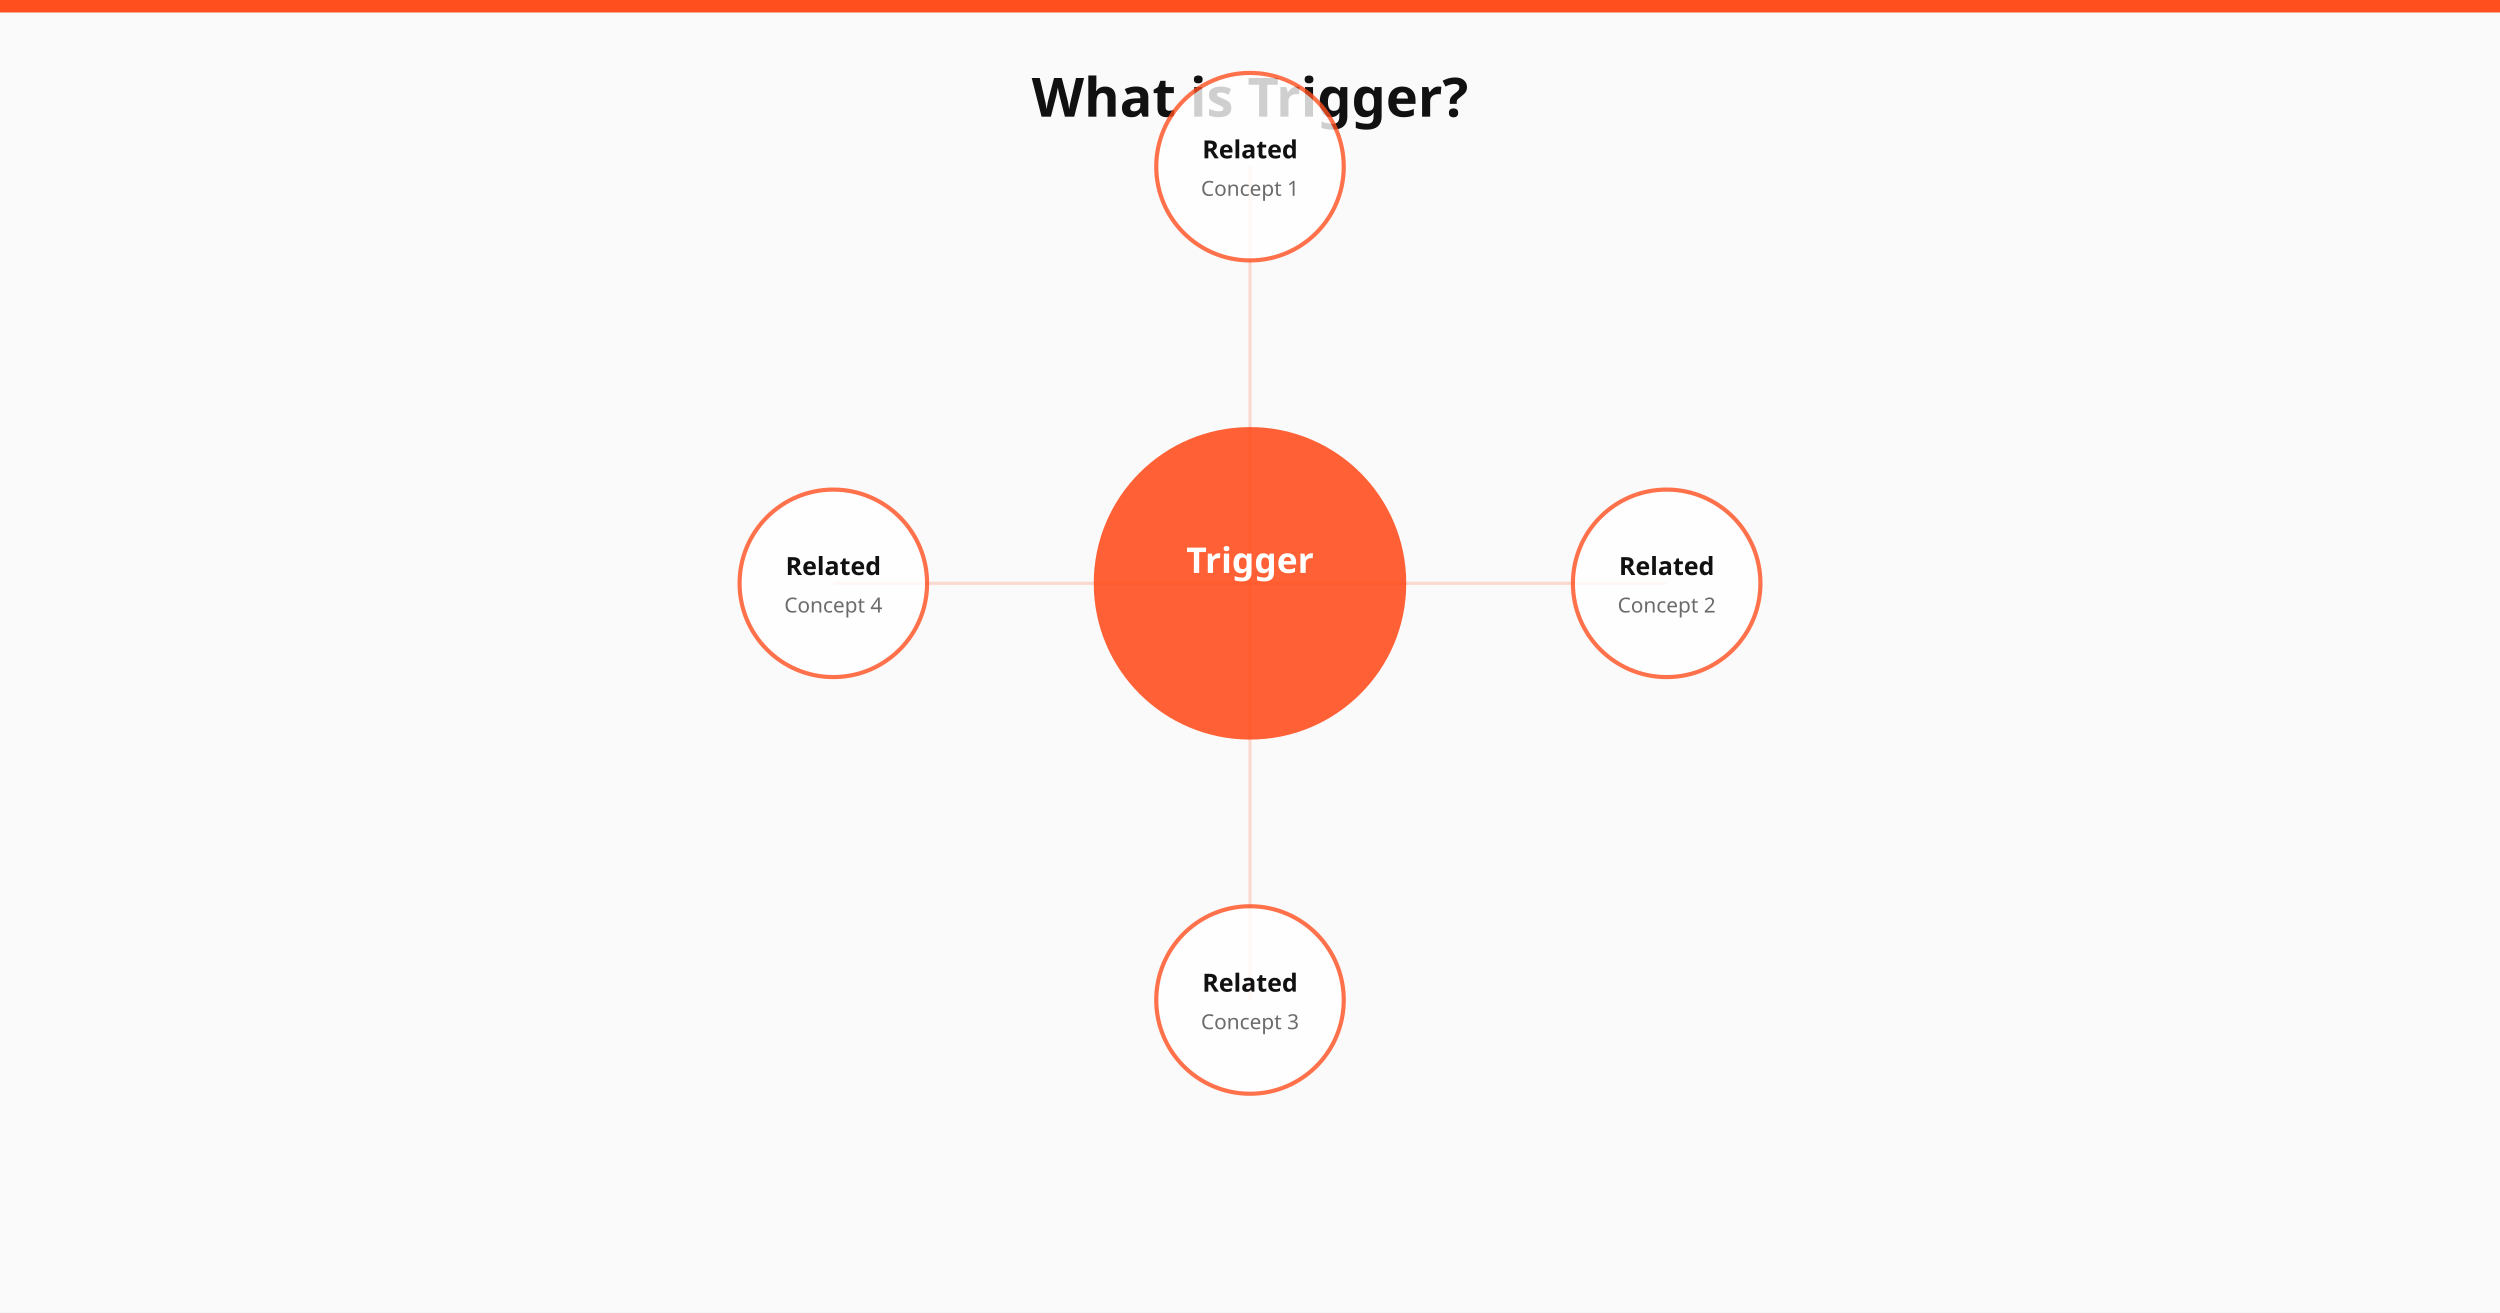
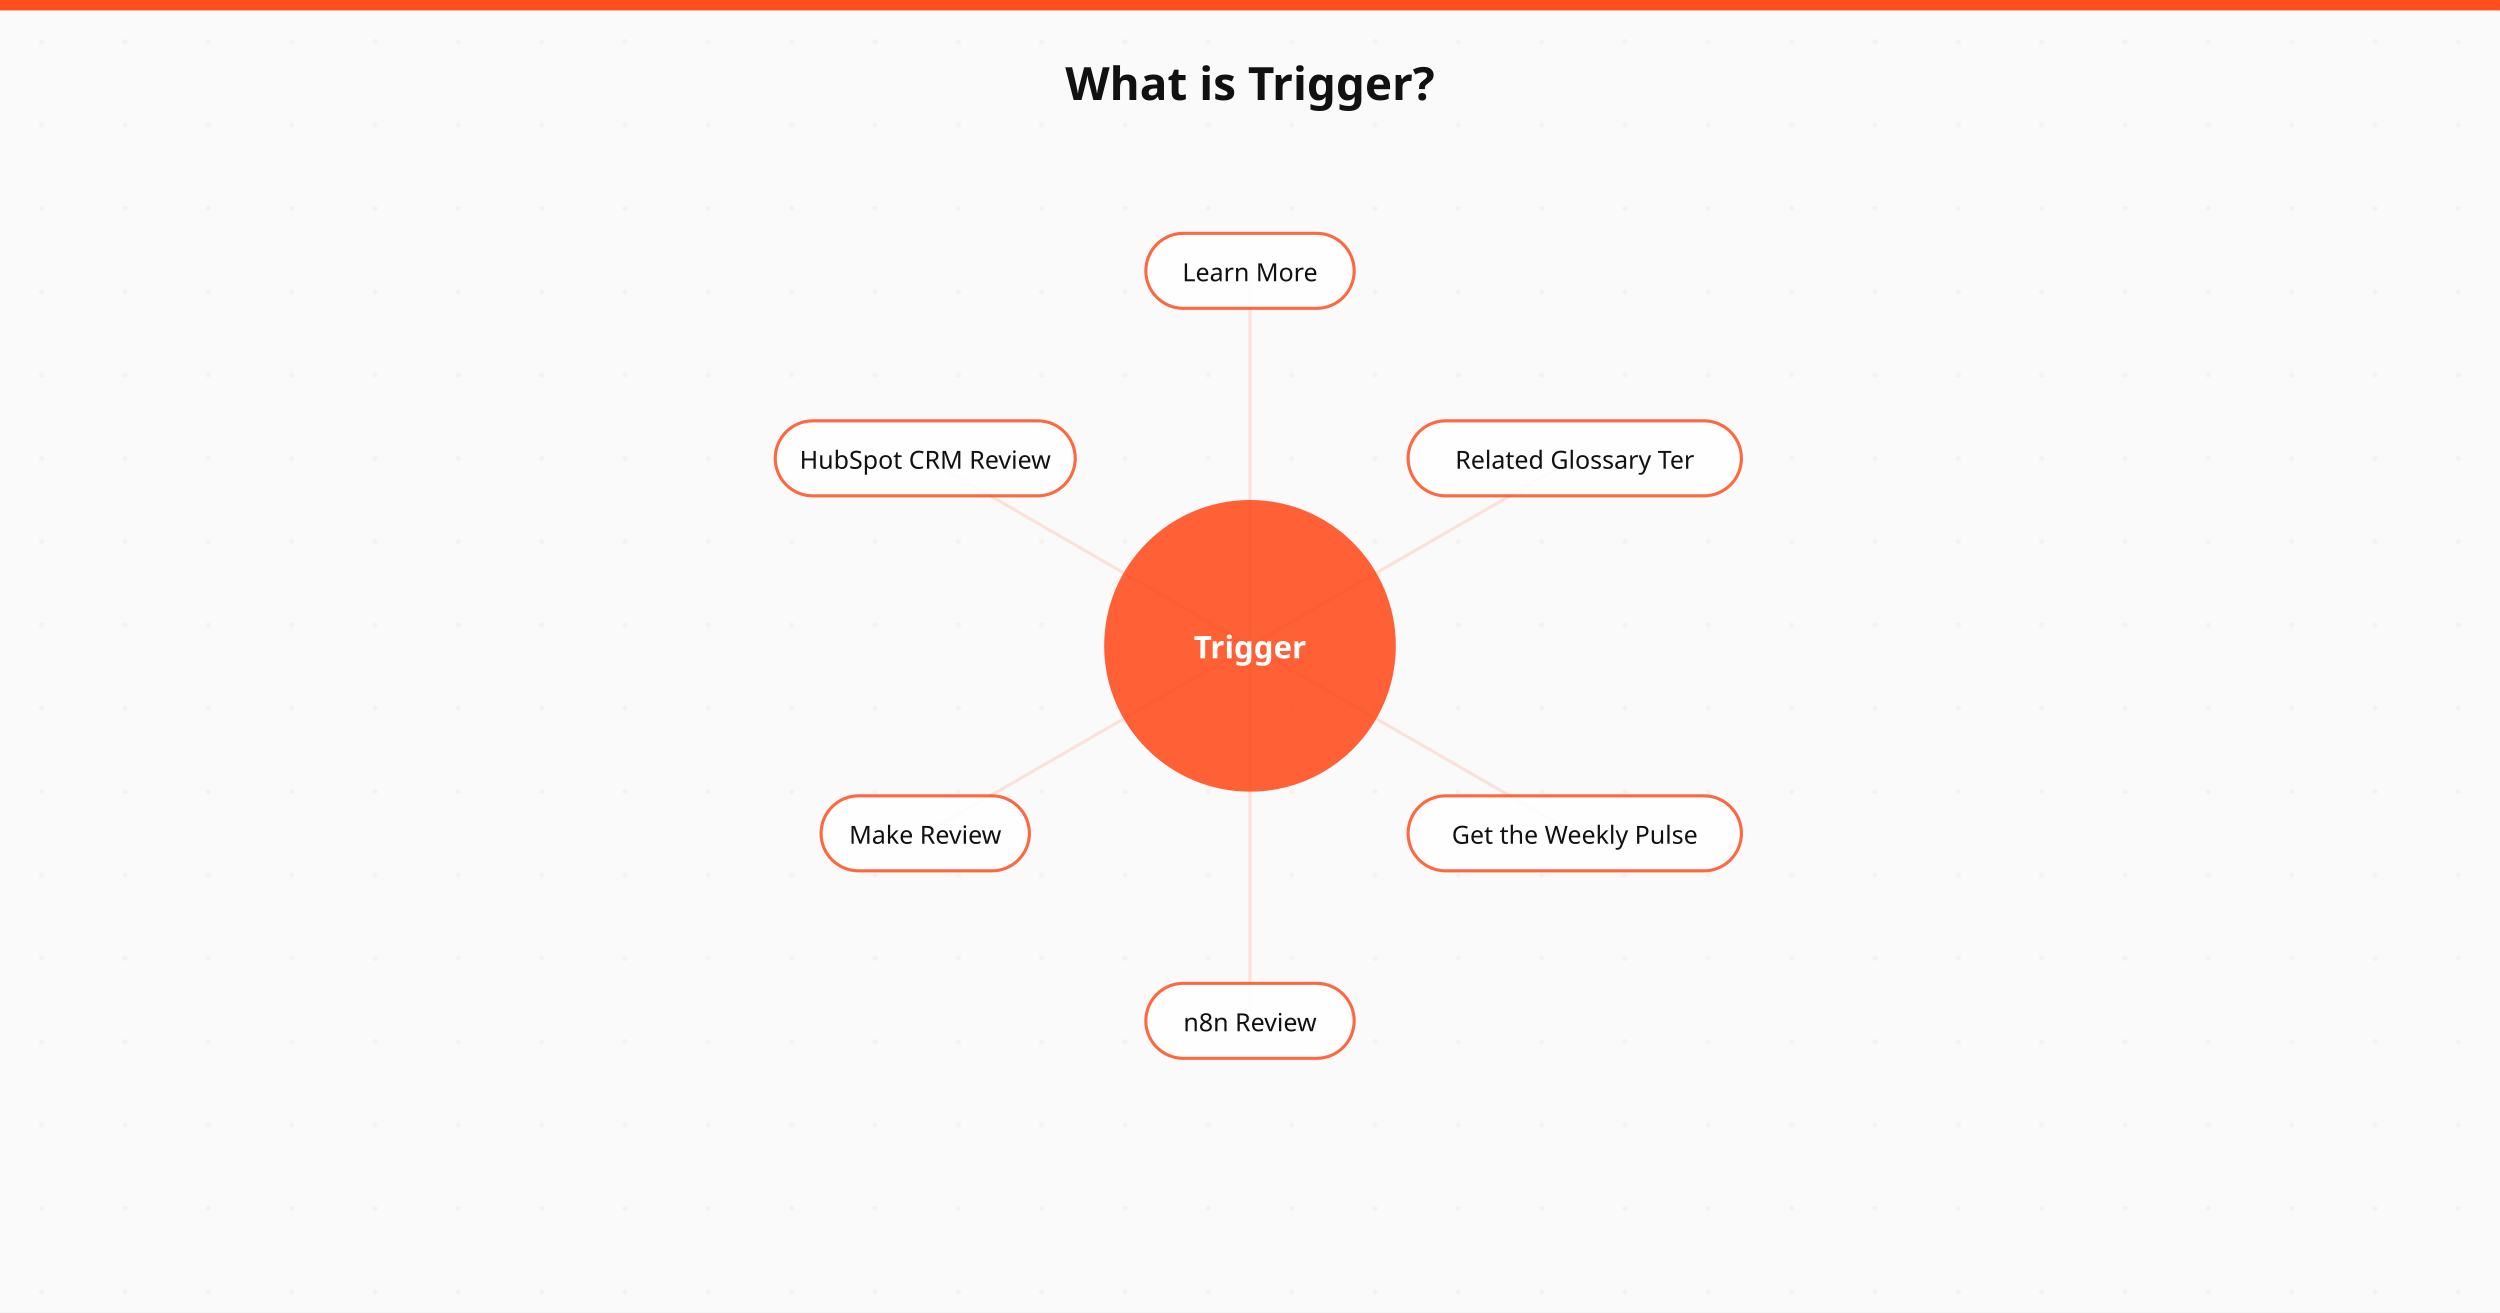
<svg xmlns="http://www.w3.org/2000/svg" viewBox="0 0 1200 630" width="1200" height="630">
+   <defs>
+     <pattern id="dots" x="0" y="0" width="40" height="40" patternUnits="userSpaceOnUse">
+       <circle cx="20" cy="20" r="1.2" fill="#FF4F1F" opacity="0.06" />
+     </pattern>
+   </defs>
  <rect width="1200" height="630" fill="#FAFAFA" />
-   <rect x="0" y="0" width="1200" height="6" fill="#FF4F1F" />
-   <text x="600" y="56" text-anchor="middle" font-family="Sora, sans-serif" font-size="26" font-weight="700" fill="#111111">What is Trigger?</text>
-   <line x1="600" y1="280" x2="600.0" y2="80.0" stroke="#FF4F1F" stroke-width="1.5" opacity="0.2" />
-   <circle cx="600.0" cy="80.0" r="45" fill="white" stroke="#FF4F1F" stroke-width="2" opacity="0.8" />
-   <text x="600.0" y="76.0" text-anchor="middle" font-family="Sora, sans-serif" font-size="12" font-weight="600" fill="#111111">Related</text>
-   <text x="600.0" y="94.0" text-anchor="middle" font-family="Plus Jakarta Sans, sans-serif" font-size="10" fill="#6B6B6B">Concept 1</text>
-   <line x1="600" y1="280" x2="800.0" y2="280.0" stroke="#FF4F1F" stroke-width="1.5" opacity="0.2" />
-   <circle cx="800.0" cy="280.0" r="45" fill="white" stroke="#FF4F1F" stroke-width="2" opacity="0.8" />
-   <text x="800.0" y="276.0" text-anchor="middle" font-family="Sora, sans-serif" font-size="12" font-weight="600" fill="#111111">Related</text>
-   <text x="800.0" y="294.0" text-anchor="middle" font-family="Plus Jakarta Sans, sans-serif" font-size="10" fill="#6B6B6B">Concept 2</text>
-   <line x1="600" y1="280" x2="600.0" y2="480.0" stroke="#FF4F1F" stroke-width="1.5" opacity="0.2" />
-   <circle cx="600.0" cy="480.0" r="45" fill="white" stroke="#FF4F1F" stroke-width="2" opacity="0.8" />
-   <text x="600.0" y="476.0" text-anchor="middle" font-family="Sora, sans-serif" font-size="12" font-weight="600" fill="#111111">Related</text>
-   <text x="600.0" y="494.0" text-anchor="middle" font-family="Plus Jakarta Sans, sans-serif" font-size="10" fill="#6B6B6B">Concept 3</text>
-   <line x1="600" y1="280" x2="400.0" y2="280.0" stroke="#FF4F1F" stroke-width="1.5" opacity="0.2" />
-   <circle cx="400.0" cy="280.0" r="45" fill="white" stroke="#FF4F1F" stroke-width="2" opacity="0.8" />
-   <text x="400.0" y="276.0" text-anchor="middle" font-family="Sora, sans-serif" font-size="12" font-weight="600" fill="#111111">Related</text>
-   <text x="400.0" y="294.0" text-anchor="middle" font-family="Plus Jakarta Sans, sans-serif" font-size="10" fill="#6B6B6B">Concept 4</text>
-   <circle cx="600" cy="280" r="75" fill="#FF4F1F" opacity="0.9" />
-   <text x="600" y="275.0" text-anchor="middle" font-family="Sora, sans-serif" font-size="17" font-weight="600" fill="white">Trigger</text>
+   <rect width="1200" height="630" fill="url(#dots)" />
+   <rect x="0" y="0" width="1200" height="5" fill="#FF4F1F" />
+   <text x="600" y="48" text-anchor="middle" font-family="Sora, sans-serif" font-size="22" font-weight="700" fill="#111111">What is Trigger?</text>
+   <line x1="600" y1="310" x2="600.0" y2="130.0" stroke="#FF4F1F" stroke-width="1.5" opacity="0.15" />
+   <rect x="550.0" y="112.0" width="100" height="36" rx="18" fill="white" stroke="#FF4F1F" stroke-width="1.5" opacity="0.85" />
+   <text x="600.0" y="135.0" text-anchor="middle" font-family="Plus Jakarta Sans, sans-serif" font-size="12" font-weight="500" fill="#111111">Learn More</text>
+   <line x1="600" y1="310" x2="755.885" y2="220.0" stroke="#FF4F1F" stroke-width="1.5" opacity="0.15" />
+   <rect x="675.885" y="202.0" width="160" height="36" rx="18" fill="white" stroke="#FF4F1F" stroke-width="1.5" opacity="0.85" />
+   <text x="755.885" y="225.0" text-anchor="middle" font-family="Plus Jakarta Sans, sans-serif" font-size="12" font-weight="500" fill="#111111">Related Glossary Ter</text>
+   <line x1="600" y1="310" x2="755.885" y2="400.0" stroke="#FF4F1F" stroke-width="1.5" opacity="0.15" />
+   <rect x="675.885" y="382.0" width="160" height="36" rx="18" fill="white" stroke="#FF4F1F" stroke-width="1.5" opacity="0.85" />
+   <text x="755.885" y="405.0" text-anchor="middle" font-family="Plus Jakarta Sans, sans-serif" font-size="12" font-weight="500" fill="#111111">Get the Weekly Pulse</text>
+   <line x1="600" y1="310" x2="600.0" y2="490.0" stroke="#FF4F1F" stroke-width="1.5" opacity="0.15" />
+   <rect x="550.0" y="472.0" width="100" height="36" rx="18" fill="white" stroke="#FF4F1F" stroke-width="1.5" opacity="0.85" />
+   <text x="600.0" y="495.0" text-anchor="middle" font-family="Plus Jakarta Sans, sans-serif" font-size="12" font-weight="500" fill="#111111">n8n Review</text>
+   <line x1="600" y1="310" x2="444.115" y2="400" stroke="#FF4F1F" stroke-width="1.5" opacity="0.15" />
+   <rect x="394.115" y="382" width="100" height="36" rx="18" fill="white" stroke="#FF4F1F" stroke-width="1.5" opacity="0.85" />
+   <text x="444.115" y="405" text-anchor="middle" font-family="Plus Jakarta Sans, sans-serif" font-size="12" font-weight="500" fill="#111111">Make Review</text>
+   <line x1="600" y1="310" x2="444.115" y2="220.0" stroke="#FF4F1F" stroke-width="1.5" opacity="0.15" />
+   <rect x="372.115" y="202.0" width="144" height="36" rx="18" fill="white" stroke="#FF4F1F" stroke-width="1.5" opacity="0.85" />
+   <text x="444.115" y="225.0" text-anchor="middle" font-family="Plus Jakarta Sans, sans-serif" font-size="12" font-weight="500" fill="#111111">HubSpot CRM Review</text>
+   <circle cx="600" cy="310" r="70" fill="#FF4F1F" opacity="0.9" />
+   <text x="600" y="316.0" text-anchor="middle" font-family="Sora, sans-serif" font-size="15" font-weight="600" fill="white">Trigger</text>
</svg>
